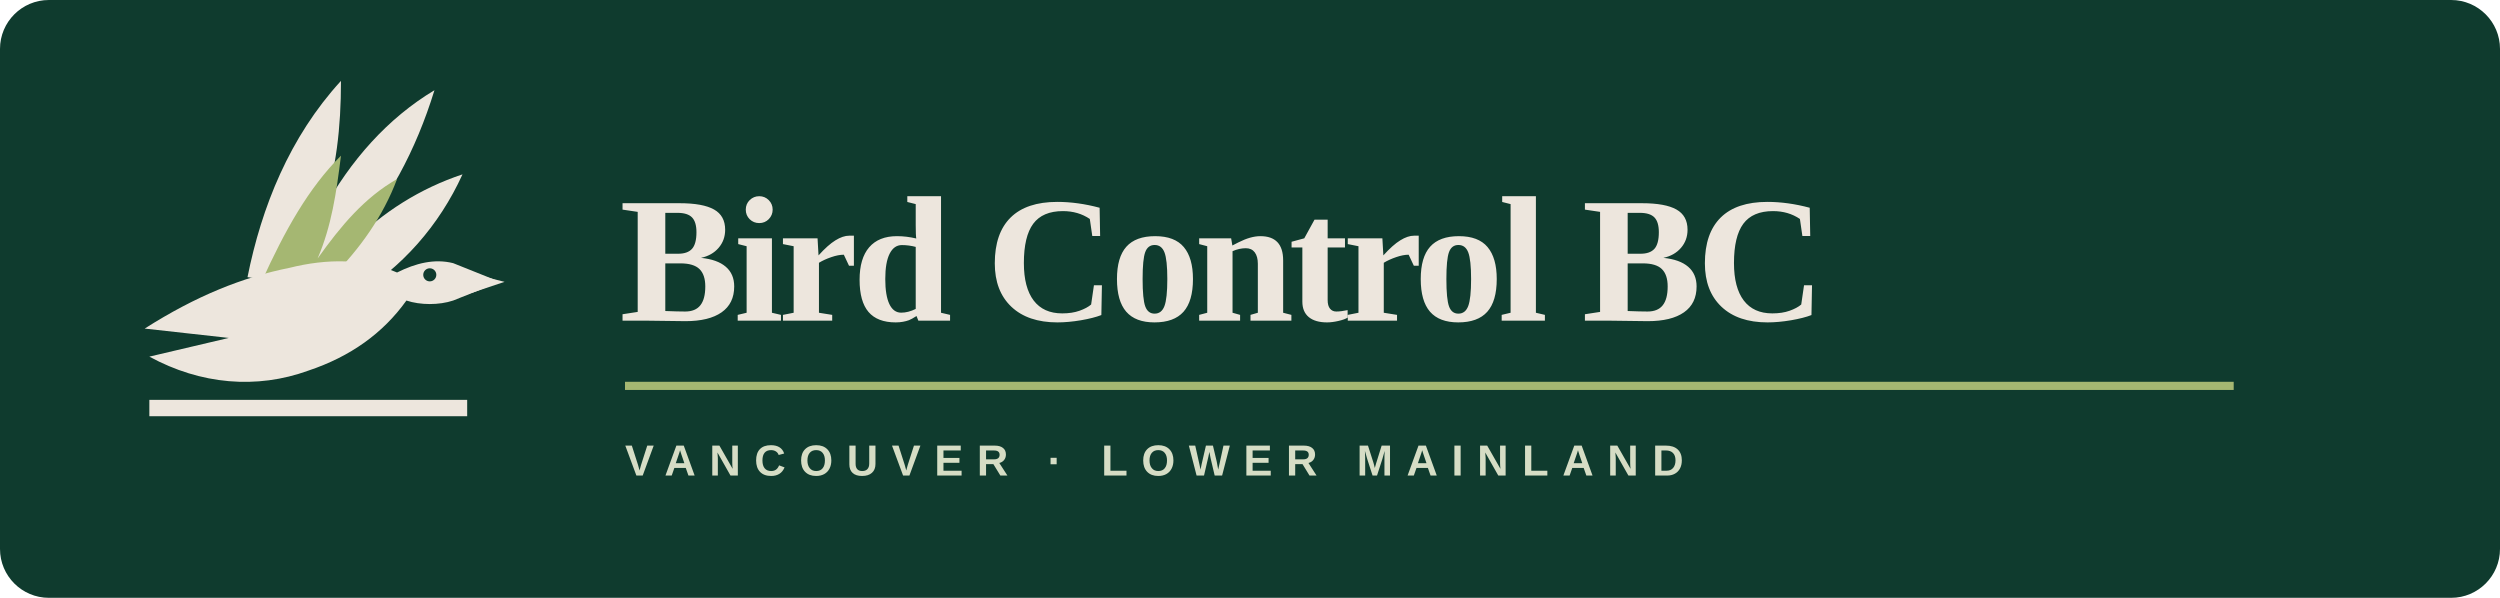
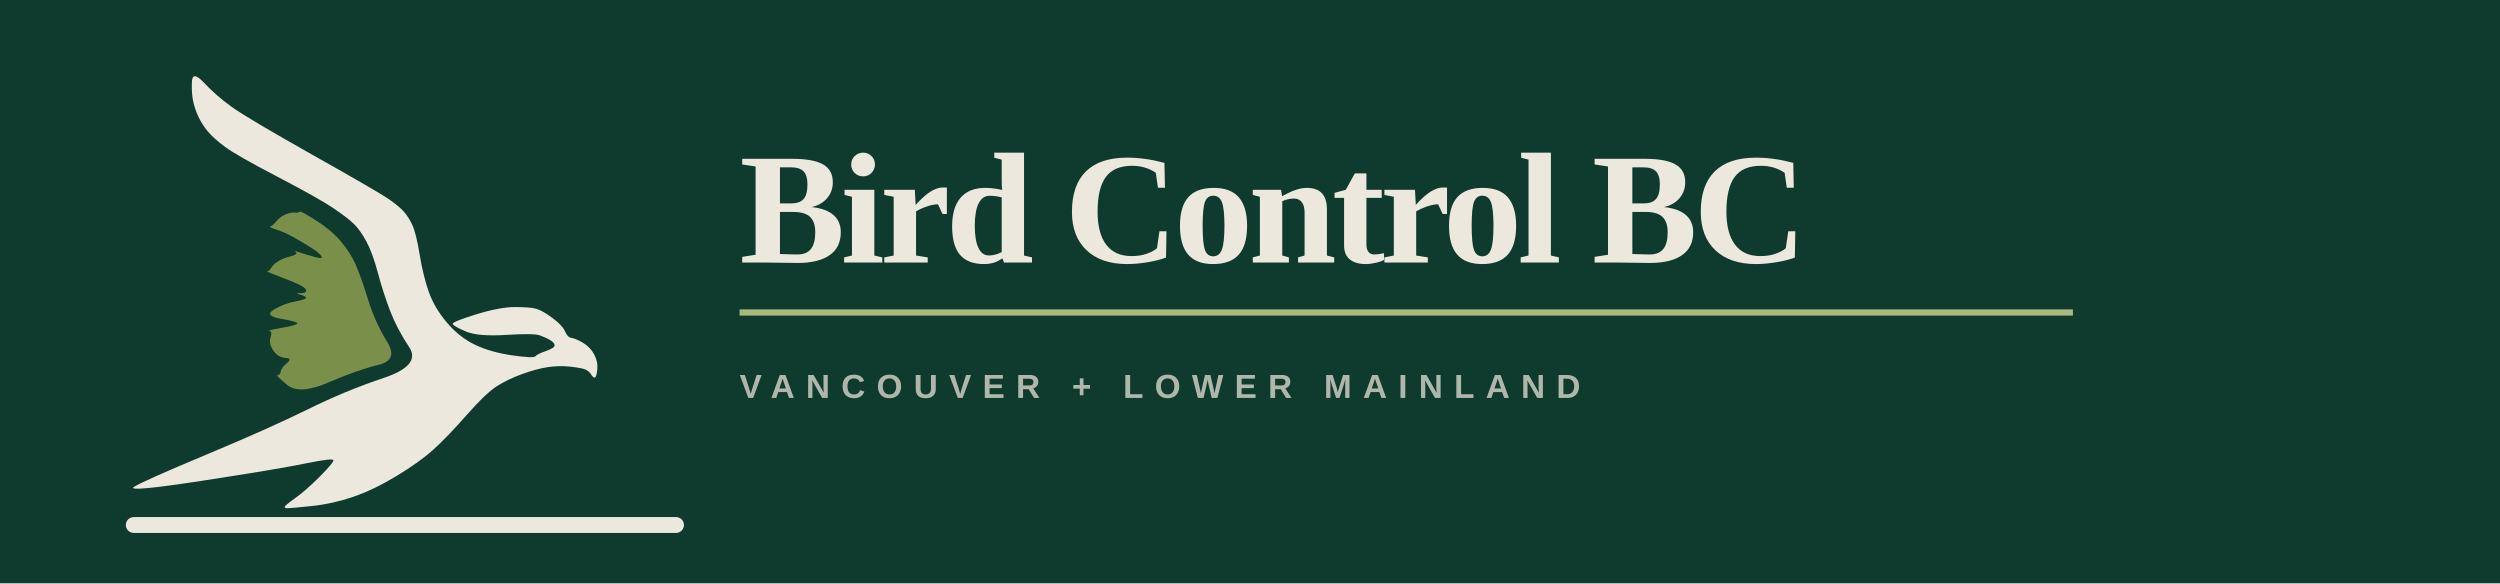
- <svg xmlns="http://www.w3.org/2000/svg" width="920" height="220" viewBox="0 0 920 220" role="img" aria-labelledby="title desc">
-   <rect width="920" height="220" rx="18" fill="#0F3B2E" />
-   <g transform="translate(24 16) scale(1.72)">
-     <path d="M39 50C42 35 48 20 59 8c0 10-1 19-4 28 6-11 14-20 24-26-4 13-10 24-18 33 7-7 15-12 24-15-5 11-13 20-23 26-8-2-16-3-23-4Z" fill="#EDE6DD" />
-     <path d="M42 51c5-11 10-20 17-27-1 8-2 15-5 22 5-7 10-13 17-17-3 8-8 15-14 21-5 1-10 1-15 1Z" fill="#A5B772" />
-     <path d="M17 61c11-7 21-11 31-13 8-2 16-2 23 1 4-2 8-3 12-2l10 4-10 4c-3 1-7 1-10 0-5 7-12 12-21 15-11 4-23 3-34-3l17-4-18-2Z" fill="#EDE6DD" />
-     <path d="M82 48l12 3-12 4 4-4-4-3Z" fill="#EDE6DD" />
-     <circle cx="78" cy="49.5" r="1.4" fill="#0F3B2E" />
-     <path d="M18 78h68" stroke="#EDE6DD" stroke-width="3.5" />
+ <svg xmlns="http://www.w3.org/2000/svg" width="1200" height="280" viewBox="0 0 1200 280" role="img" aria-labelledby="title desc">
+   <rect width="1200" height="280" fill="#0F3B2E" />
+   <g transform="translate(30 24) scale(1.9)">
+     <g transform="translate(-9 -18) scale(.22)">
+       <path d="M189.5,118.5 Q190.0,105.0 203.5,119.5 Q217.0,134.0 235.0,147.0 Q253.0,160.0 328.5,202.5 Q404.0,245.0 415.5,253.0 Q427.0,261.0 432.5,267.0 Q438.0,273.0 442.5,282.5 Q447.0,292.0 451.0,316.5 Q455.0,341.0 461.5,359.5 Q468.0,378.0 482.5,395.0 Q497.0,412.0 515.0,420.5 Q533.0,429.0 557.5,432.5 Q582.0,436.0 584.0,433.5 Q586.0,431.0 596.0,427.5 Q606.0,424.0 606.0,421.0 Q606.0,418.0 601.0,415.0 Q596.0,412.0 589.0,409.5 Q582.0,407.0 550.0,409.0 Q518.0,411.0 504.0,405.0 Q490.0,399.0 489.0,396.5 Q488.0,394.0 515.5,385.5 Q543.0,377.0 560.5,377.0 Q578.0,377.0 585.0,379.0 Q592.0,381.0 603.5,389.5 Q615.0,398.0 618.0,405.0 Q621.0,412.0 625.5,412.5 Q630.0,413.0 638.5,418.0 Q647.0,423.0 651.5,431.5 Q656.0,440.0 655.0,449.0 Q654.0,458.0 652.0,458.0 Q650.0,458.0 648.0,454.5 Q646.0,451.0 642.0,449.0 Q638.0,447.0 624.5,445.5 Q611.0,444.0 598.0,446.0 Q585.0,448.0 568.5,454.0 Q552.0,460.0 539.5,468.0 Q527.0,476.0 505.0,501.0 Q483.0,526.0 467.0,540.5 Q451.0,555.0 424.5,571.0 Q398.0,587.0 374.5,595.0 Q351.0,603.0 327.0,605.5 Q303.0,608.0 299.5,608.0 Q296.0,608.0 296.0,606.5 Q296.0,605.0 308.0,596.5 Q320.0,588.0 336.0,572.0 Q352.0,556.0 352.0,553.0 Q352.0,550.0 320.5,556.5 Q289.0,563.0 201.0,576.5 Q113.0,590.0 123.0,583.5 Q133.0,577.0 206.0,546.5 Q279.0,516.0 322.5,494.5 Q366.0,473.0 409.5,458.5 Q453.0,444.0 439.0,423.0 Q425.0,402.0 417.0,381.0 Q409.0,360.0 403.0,337.5 Q397.0,315.0 390.0,302.0 Q383.0,289.0 376.0,282.0 Q369.0,275.0 352.0,263.5 Q335.0,252.0 288.0,227.5 Q241.0,203.0 227.5,193.0 Q214.0,183.0 207.5,175.0 Q201.0,167.0 197.0,158.5 Q193.0,150.0 191.0,141.0 Q189.0,132.0 189.5,118.5Z" fill="#EDE8DD" fill-rule="evenodd" />
+       <path d="M313.0,267.5 Q314.0,266.0 332.0,277.5 Q350.0,289.0 360.5,301.5 Q371.0,314.0 377.0,327.0 Q383.0,340.0 391.5,367.5 Q400.0,395.0 413.5,416.5 Q427.0,438.0 403.5,443.5 Q380.0,449.0 346.5,463.5 Q313.0,478.0 299.0,466.5 Q285.0,455.0 288.0,455.0 Q291.0,455.0 291.5,451.0 Q292.0,447.0 298.5,441.5 Q305.0,436.0 298.0,435.5 Q291.0,435.0 287.0,431.5 Q283.0,428.0 280.5,422.5 Q278.0,417.0 280.0,411.0 Q282.0,405.0 278.5,404.5 Q275.0,404.0 292.0,401.0 Q309.0,398.0 310.5,396.0 Q312.0,394.0 292.0,390.5 Q272.0,387.0 283.5,380.0 Q295.0,373.0 308.5,370.5 Q322.0,368.0 320.5,366.0 Q319.0,364.0 313.0,362.5 Q307.0,361.0 314.5,361.0 Q322.0,361.0 320.5,357.0 Q319.0,353.0 296.5,344.5 Q274.0,336.0 276.0,336.0 Q278.0,336.0 280.5,332.0 Q283.0,328.0 288.5,324.5 Q294.0,321.0 302.0,319.0 Q310.0,317.0 309.5,315.0 Q309.0,313.0 306.0,312.0 Q303.0,311.0 322.0,317.0 Q341.0,323.0 338.5,319.0 Q336.0,315.0 327.5,309.5 Q319.0,304.0 307.5,297.5 Q296.0,291.0 286.5,288.0 Q277.0,285.0 279.5,284.5 Q282.0,284.0 286.5,278.5 Q291.0,273.0 297.5,270.5 Q304.0,268.0 308.0,268.5 Q312.0,269.0 313.0,267.5Z" fill="#7A8F4A" fill-rule="evenodd" />
+     </g>
+     <path d="M18 120h137" fill="none" stroke="#EDE8DD" stroke-width="4" stroke-linecap="round" />
  </g>
-   <g transform="translate(228 51)">
-     <text x="0" y="67" fill="#EDE6DD" font-family="Georgia,'Times New Roman',serif" font-size="66" font-weight="700" letter-spacing="-2">Bird Control BC</text>
-     <path d="M2 91h592" stroke="#A5B772" stroke-width="3" />
-     <text x="2" y="124" fill="#D6DDC5" font-family="Arial,sans-serif" font-size="16" font-weight="700" letter-spacing="5">VANCOUVER · LOWER MAINLAND</text>
-   </g>
+   <text x="355" y="126" text-anchor="start" fill="#EDE8DD" font-family="Georgia, 'Times New Roman', serif" font-size="76" font-weight="700" letter-spacing="-2.2">Bird Control BC</text>
+   <path d="M355 150h640" stroke="#A9B97C" stroke-width="3" />
+   <text x="355" y="191" text-anchor="start" fill="#EDE8DD" opacity=".72" font-family="Arial, sans-serif" font-size="16" font-weight="700" letter-spacing="5.4">VANCOUVER + LOWER MAINLAND</text>
</svg>
